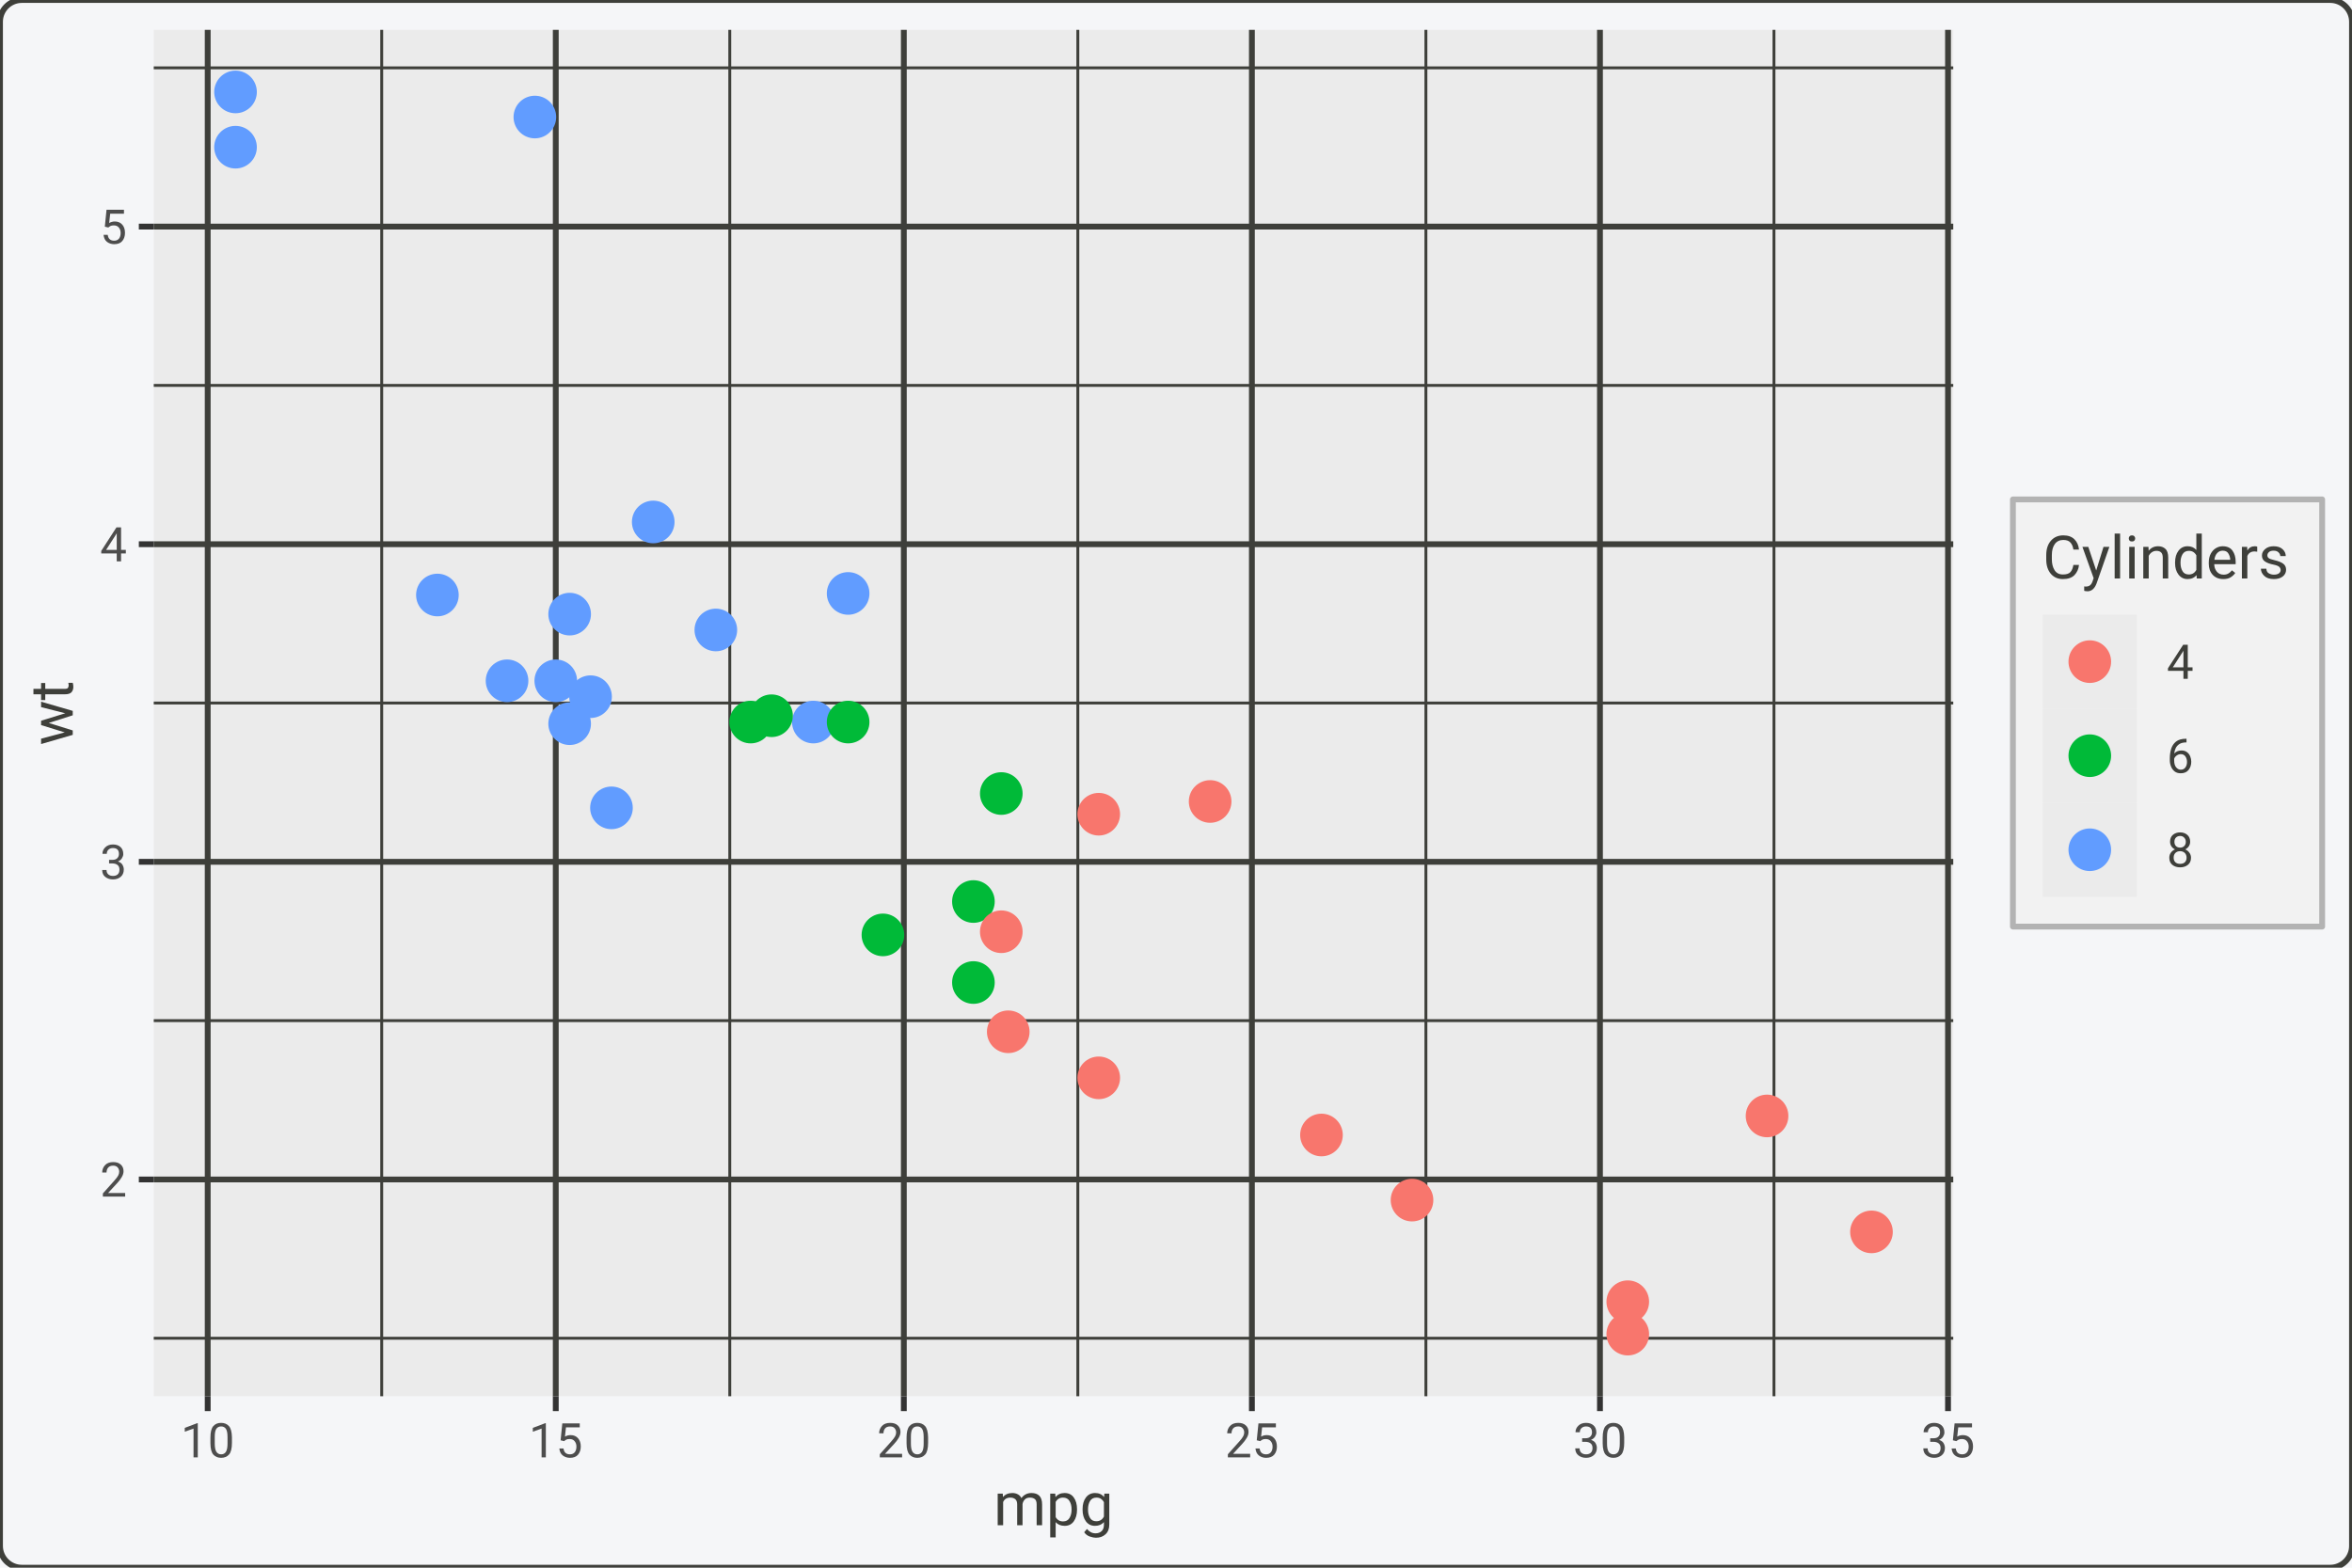
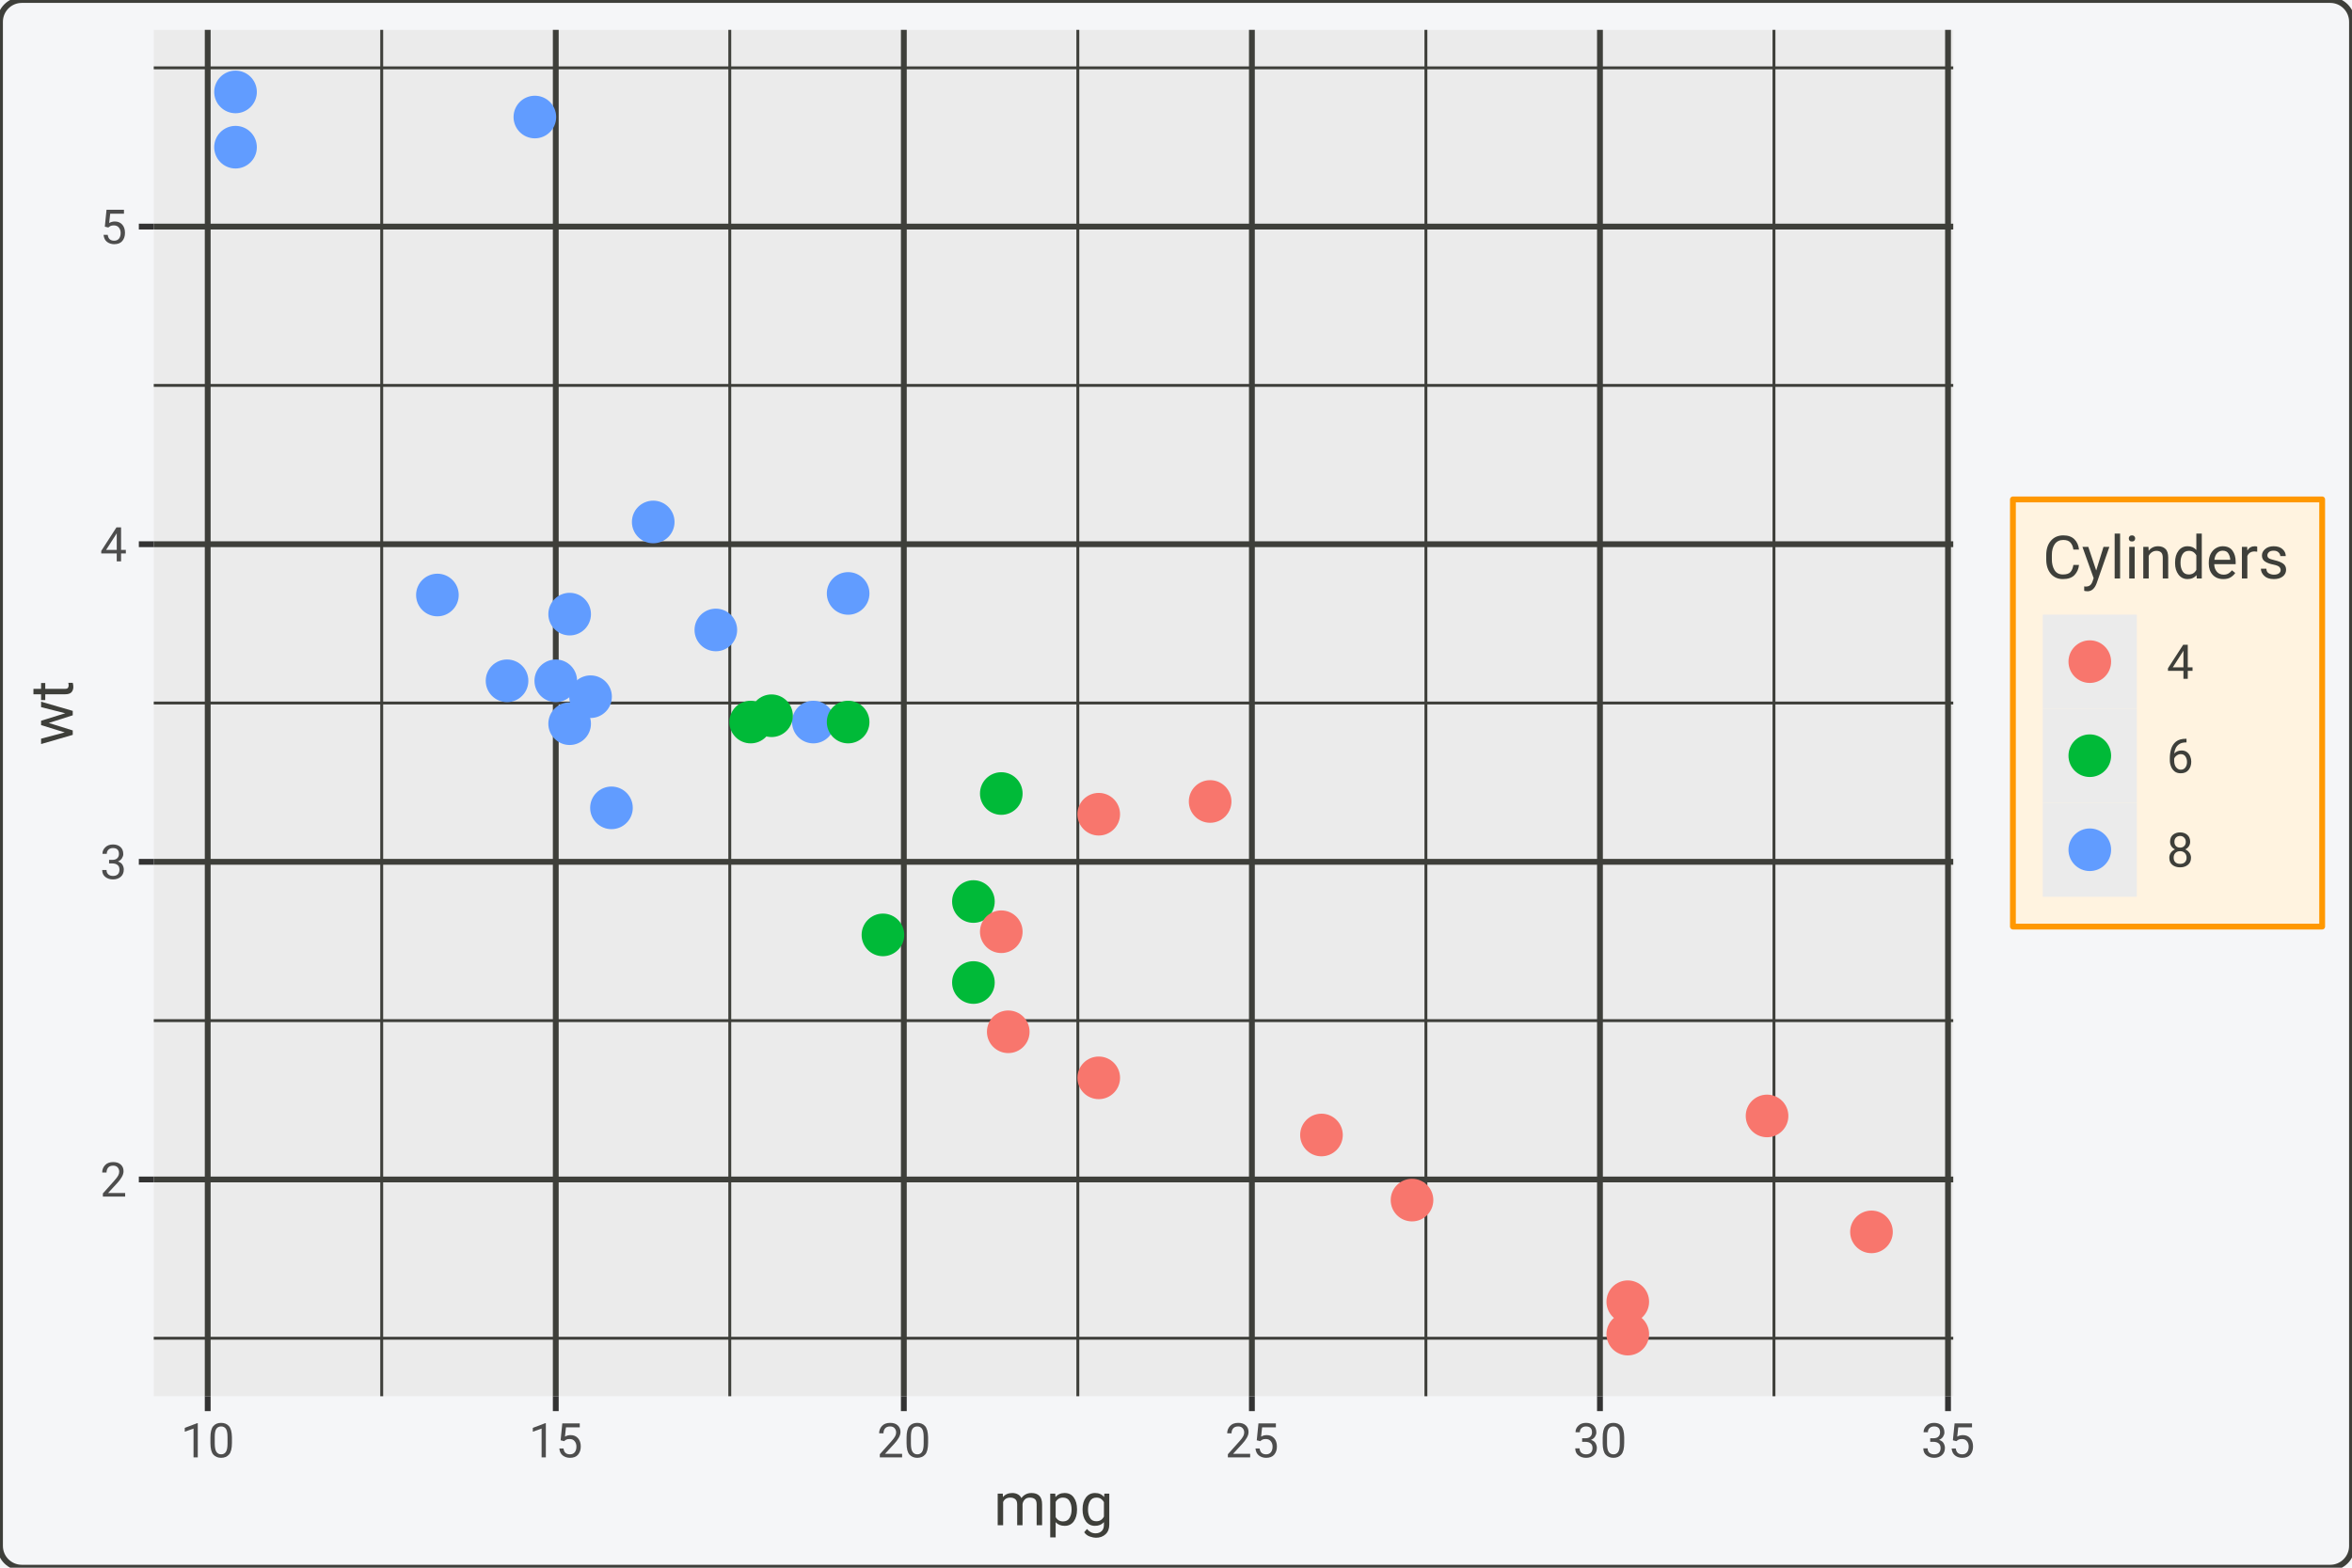
<svg xmlns="http://www.w3.org/2000/svg" width="432.00pt" height="288.00pt" viewBox="0 0 432.00 288.00">
  <g class="svglite">
    <defs>
      <style type="text/css">
    /* theme-aware-processed */
    .svglite line, .svglite polyline, .svglite polygon, .svglite path, .svglite circle {
      fill: none;
      stroke: #3E3F3A;
      stroke-linecap: round;
      stroke-linejoin: round;
      stroke-miterlimit: 10.00;
    }
    .svglite &gt; g &gt; rect {
      fill: none;
      stroke: #3E3F3A;
      stroke-linecap: round;
      stroke-linejoin: round;
      stroke-miterlimit: 10.00;
    }
    .svglite text {
      white-space: pre;
      fill: #3E3F3A;
    }
    .svglite g.glyphgroup path {
      fill: inherit;
      stroke: none;
    }
  </style>
    </defs>
    <rect class="svg-bg" width="100%" height="100%" style="stroke: none; fill: #F5F6F8;" />
    <defs>
      <clipPath id="cpMC4wMHw0MzIuMDB8MC4wMHwyODguMDA=">
        <rect x="0.00" y="0.00" width="432.00" height="288.00" />
      </clipPath>
    </defs>
    <g clip-path="url(#cpMC4wMHw0MzIuMDB8MC4wMHwyODguMDA=)">
      <rect rx="4" x="0" y="0.00" width="432.00" height="288.00" style="stroke-width: 1.07; stroke: #3E3F3A; fill: #F5F6F8;" />
    </g>
    <defs>
      <clipPath id="cpMjguMjR8MzU4Ljc2fDUuNDh8MjU2LjUw">
        <rect x="28.24" y="5.48" width="330.52" height="251.02" />
      </clipPath>
    </defs>
    <g clip-path="url(#cpMjguMjR8MzU4Ljc2fDUuNDh8MjU2LjUw)">
      <rect x="28.24" y="5.48" width="330.52" height="251.02" style="stroke-width: 1.07; stroke: none; fill: #EBEBEB;" />
      <polyline points="28.24,245.85 358.76,245.85 " style="stroke-width: 0.53; stroke: #3E3F3A; stroke-linecap: butt;" />
      <polyline points="28.24,187.50 358.76,187.50 " style="stroke-width: 0.53; stroke: #3E3F3A; stroke-linecap: butt;" />
      <polyline points="28.24,129.15 358.76,129.15 " style="stroke-width: 0.53; stroke: #3E3F3A; stroke-linecap: butt;" />
      <polyline points="28.24,70.80 358.76,70.80 " style="stroke-width: 0.53; stroke: #3E3F3A; stroke-linecap: butt;" />
      <polyline points="28.24,12.46 358.76,12.46 " style="stroke-width: 0.53; stroke: #3E3F3A; stroke-linecap: butt;" />
      <polyline points="70.11,256.50 70.11,5.48 " style="stroke-width: 0.53; stroke: #3E3F3A; stroke-linecap: butt;" />
      <polyline points="134.04,256.50 134.04,5.48 " style="stroke-width: 0.53; stroke: #3E3F3A; stroke-linecap: butt;" />
      <polyline points="197.97,256.50 197.97,5.48 " style="stroke-width: 0.53; stroke: #3E3F3A; stroke-linecap: butt;" />
      <polyline points="261.90,256.50 261.90,5.48 " style="stroke-width: 0.53; stroke: #3E3F3A; stroke-linecap: butt;" />
      <polyline points="325.83,256.50 325.83,5.48 " style="stroke-width: 0.53; stroke: #3E3F3A; stroke-linecap: butt;" />
      <polyline points="28.24,216.68 358.76,216.68 " style="stroke-width: 1.07; stroke: #3E3F3A; stroke-linecap: butt;" />
      <polyline points="28.24,158.33 358.76,158.33 " style="stroke-width: 1.07; stroke: #3E3F3A; stroke-linecap: butt;" />
      <polyline points="28.24,99.98 358.76,99.98 " style="stroke-width: 1.07; stroke: #3E3F3A; stroke-linecap: butt;" />
      <polyline points="28.24,41.63 358.76,41.63 " style="stroke-width: 1.07; stroke: #3E3F3A; stroke-linecap: butt;" />
      <polyline points="38.15,256.50 38.15,5.48 " style="stroke-width: 1.07; stroke: #3E3F3A; stroke-linecap: butt;" />
      <polyline points="102.08,256.50 102.08,5.48 " style="stroke-width: 1.07; stroke: #3E3F3A; stroke-linecap: butt;" />
      <polyline points="166.01,256.50 166.01,5.48 " style="stroke-width: 1.07; stroke: #3E3F3A; stroke-linecap: butt;" />
      <polyline points="229.94,256.50 229.94,5.48 " style="stroke-width: 1.07; stroke: #3E3F3A; stroke-linecap: butt;" />
      <polyline points="293.87,256.50 293.87,5.48 " style="stroke-width: 1.07; stroke: #3E3F3A; stroke-linecap: butt;" />
      <polyline points="357.80,256.50 357.80,5.48 " style="stroke-width: 1.07; stroke: #3E3F3A; stroke-linecap: butt;" />
      <circle cx="178.79" cy="180.50" r="3.56" style="stroke-width: 0.71; stroke: #00BA38; fill: #00BA38;" />
      <circle cx="178.79" cy="165.62" r="3.56" style="stroke-width: 0.71; stroke: #00BA38; fill: #00BA38;" />
      <circle cx="201.81" cy="198.01" r="3.56" style="stroke-width: 0.71; stroke: #F8766D; fill: #F8766D;" />
      <circle cx="183.91" cy="145.78" r="3.56" style="stroke-width: 0.71; stroke: #00BA38; fill: #00BA38;" />
      <circle cx="149.39" cy="132.65" r="3.56" style="stroke-width: 0.71; stroke: #619CFF; fill: #619CFF;" />
      <circle cx="141.71" cy="131.49" r="3.56" style="stroke-width: 0.71; stroke: #00BA38; fill: #00BA38;" />
      <circle cx="93.13" cy="125.07" r="3.56" style="stroke-width: 0.71; stroke: #619CFF; fill: #619CFF;" />
      <circle cx="222.27" cy="147.24" r="3.56" style="stroke-width: 0.71; stroke: #F8766D; fill: #F8766D;" />
      <circle cx="201.81" cy="149.58" r="3.56" style="stroke-width: 0.71; stroke: #F8766D; fill: #F8766D;" />
      <circle cx="155.78" cy="132.65" r="3.56" style="stroke-width: 0.71; stroke: #00BA38; fill: #00BA38;" />
      <circle cx="137.88" cy="132.65" r="3.56" style="stroke-width: 0.71; stroke: #00BA38; fill: #00BA38;" />
      <circle cx="119.98" cy="95.89" r="3.56" style="stroke-width: 0.71; stroke: #619CFF; fill: #619CFF;" />
      <circle cx="131.48" cy="115.73" r="3.56" style="stroke-width: 0.71; stroke: #619CFF; fill: #619CFF;" />
      <circle cx="104.63" cy="112.82" r="3.56" style="stroke-width: 0.71; stroke: #619CFF; fill: #619CFF;" />
      <circle cx="43.26" cy="27.04" r="3.56" style="stroke-width: 0.71; stroke: #619CFF; fill: #619CFF;" />
      <circle cx="43.26" cy="16.89" r="3.56" style="stroke-width: 0.71; stroke: #619CFF; fill: #619CFF;" />
      <circle cx="98.24" cy="21.50" r="3.56" style="stroke-width: 0.71; stroke: #619CFF; fill: #619CFF;" />
      <circle cx="324.56" cy="205.01" r="3.56" style="stroke-width: 0.71; stroke: #F8766D; fill: #F8766D;" />
      <circle cx="298.98" cy="239.14" r="3.56" style="stroke-width: 0.71; stroke: #F8766D; fill: #F8766D;" />
      <circle cx="343.74" cy="226.31" r="3.56" style="stroke-width: 0.71; stroke: #F8766D; fill: #F8766D;" />
      <circle cx="185.19" cy="189.55" r="3.56" style="stroke-width: 0.71; stroke: #F8766D; fill: #F8766D;" />
      <circle cx="108.47" cy="127.99" r="3.56" style="stroke-width: 0.71; stroke: #619CFF; fill: #619CFF;" />
      <circle cx="104.63" cy="132.95" r="3.56" style="stroke-width: 0.71; stroke: #619CFF; fill: #619CFF;" />
      <circle cx="80.34" cy="109.31" r="3.56" style="stroke-width: 0.71; stroke: #619CFF; fill: #619CFF;" />
      <circle cx="155.78" cy="109.02" r="3.56" style="stroke-width: 0.71; stroke: #619CFF; fill: #619CFF;" />
      <circle cx="259.35" cy="220.47" r="3.56" style="stroke-width: 0.71; stroke: #F8766D; fill: #F8766D;" />
      <circle cx="242.72" cy="208.51" r="3.56" style="stroke-width: 0.71; stroke: #F8766D; fill: #F8766D;" />
      <circle cx="298.98" cy="245.09" r="3.56" style="stroke-width: 0.71; stroke: #F8766D; fill: #F8766D;" />
      <circle cx="112.31" cy="148.41" r="3.56" style="stroke-width: 0.71; stroke: #619CFF; fill: #619CFF;" />
      <circle cx="162.17" cy="171.75" r="3.56" style="stroke-width: 0.71; stroke: #00BA38; fill: #00BA38;" />
      <circle cx="102.08" cy="125.07" r="3.56" style="stroke-width: 0.71; stroke: #619CFF; fill: #619CFF;" />
      <circle cx="183.91" cy="171.17" r="3.56" style="stroke-width: 0.71; stroke: #F8766D; fill: #F8766D;" />
    </g>
    <g clip-path="url(#cpMC4wMHw0MzIuMDB8MC4wMHwyODguMDA=)">
      <text x="23.31" y="219.83" text-anchor="end" style="font-size: 8.80px;fill: #4D4D4D; font-family: &quot;Roboto&quot;, -apple-system, BlinkMacSystemFont, &quot;Segoe UI&quot;, system-ui, sans-serif;" textLength="4.89px" lengthAdjust="spacingAndGlyphs">2</text>
      <text x="23.31" y="161.48" text-anchor="end" style="font-size: 8.80px;fill: #4D4D4D; font-family: &quot;Roboto&quot;, -apple-system, BlinkMacSystemFont, &quot;Segoe UI&quot;, system-ui, sans-serif;" textLength="4.89px" lengthAdjust="spacingAndGlyphs">3</text>
      <text x="23.31" y="103.13" text-anchor="end" style="font-size: 8.80px;fill: #4D4D4D; font-family: &quot;Roboto&quot;, -apple-system, BlinkMacSystemFont, &quot;Segoe UI&quot;, system-ui, sans-serif;" textLength="4.89px" lengthAdjust="spacingAndGlyphs">4</text>
      <text x="23.31" y="44.78" text-anchor="end" style="font-size: 8.80px;fill: #4D4D4D; font-family: &quot;Roboto&quot;, -apple-system, BlinkMacSystemFont, &quot;Segoe UI&quot;, system-ui, sans-serif;" textLength="4.89px" lengthAdjust="spacingAndGlyphs">5</text>
      <polyline points="25.50,216.68 28.24,216.68 " style="stroke-width: 1.07; stroke: #333333; stroke-linecap: butt;" />
      <polyline points="25.50,158.33 28.24,158.33 " style="stroke-width: 1.07; stroke: #333333; stroke-linecap: butt;" />
      <polyline points="25.50,99.98 28.24,99.98 " style="stroke-width: 1.07; stroke: #333333; stroke-linecap: butt;" />
      <polyline points="25.50,41.63 28.24,41.63 " style="stroke-width: 1.07; stroke: #333333; stroke-linecap: butt;" />
      <polyline points="38.15,259.24 38.15,256.50 " style="stroke-width: 1.07; stroke: #333333; stroke-linecap: butt;" />
      <polyline points="102.08,259.24 102.08,256.50 " style="stroke-width: 1.07; stroke: #333333; stroke-linecap: butt;" />
      <polyline points="166.01,259.24 166.01,256.50 " style="stroke-width: 1.07; stroke: #333333; stroke-linecap: butt;" />
      <polyline points="229.94,259.24 229.94,256.50 " style="stroke-width: 1.07; stroke: #333333; stroke-linecap: butt;" />
      <polyline points="293.87,259.24 293.87,256.50 " style="stroke-width: 1.07; stroke: #333333; stroke-linecap: butt;" />
      <polyline points="357.80,259.24 357.80,256.50 " style="stroke-width: 1.07; stroke: #333333; stroke-linecap: butt;" />
      <text x="38.15" y="267.74" text-anchor="middle" style="font-size: 8.80px;fill: #4D4D4D; font-family: &quot;Roboto&quot;, -apple-system, BlinkMacSystemFont, &quot;Segoe UI&quot;, system-ui, sans-serif;" textLength="9.78px" lengthAdjust="spacingAndGlyphs">10</text>
      <text x="102.08" y="267.74" text-anchor="middle" style="font-size: 8.80px;fill: #4D4D4D; font-family: &quot;Roboto&quot;, -apple-system, BlinkMacSystemFont, &quot;Segoe UI&quot;, system-ui, sans-serif;" textLength="9.78px" lengthAdjust="spacingAndGlyphs">15</text>
      <text x="166.01" y="267.74" text-anchor="middle" style="font-size: 8.80px;fill: #4D4D4D; font-family: &quot;Roboto&quot;, -apple-system, BlinkMacSystemFont, &quot;Segoe UI&quot;, system-ui, sans-serif;" textLength="9.78px" lengthAdjust="spacingAndGlyphs">20</text>
      <text x="229.94" y="267.74" text-anchor="middle" style="font-size: 8.80px;fill: #4D4D4D; font-family: &quot;Roboto&quot;, -apple-system, BlinkMacSystemFont, &quot;Segoe UI&quot;, system-ui, sans-serif;" textLength="9.78px" lengthAdjust="spacingAndGlyphs">25</text>
      <text x="293.87" y="267.74" text-anchor="middle" style="font-size: 8.80px;fill: #4D4D4D; font-family: &quot;Roboto&quot;, -apple-system, BlinkMacSystemFont, &quot;Segoe UI&quot;, system-ui, sans-serif;" textLength="9.78px" lengthAdjust="spacingAndGlyphs">30</text>
      <text x="357.80" y="267.74" text-anchor="middle" style="font-size: 8.80px;fill: #4D4D4D; font-family: &quot;Roboto&quot;, -apple-system, BlinkMacSystemFont, &quot;Segoe UI&quot;, system-ui, sans-serif;" textLength="9.78px" lengthAdjust="spacingAndGlyphs">35</text>
      <text x="193.50" y="280.20" text-anchor="middle" style="font-size: 11.00px; font-family: &quot;Roboto&quot;, -apple-system, BlinkMacSystemFont, &quot;Segoe UI&quot;, system-ui, sans-serif;" textLength="21.41px" lengthAdjust="spacingAndGlyphs">mpg</text>
      <text transform="translate(13.36,130.99) rotate(-90)" text-anchor="middle" style="font-size: 11.00px; font-family: &quot;Roboto&quot;, -apple-system, BlinkMacSystemFont, &quot;Segoe UI&quot;, system-ui, sans-serif;" textLength="11.00px" lengthAdjust="spacingAndGlyphs">wt</text>
-       <rect x="369.72" y="91.75" width="56.80" height="78.47" style="stroke-width: 1.07; stroke: #B3B3B3; fill: #F2F2F2;" />
+       <rect x="369.72" y="91.75" width="56.80" height="78.47" style="stroke-width: 1.07; stroke: #FF9800; fill: #FFF3E0;" />
      <text x="375.20" y="106.27" style="font-size: 11.00px; font-family: &quot;Roboto&quot;, -apple-system, BlinkMacSystemFont, &quot;Segoe UI&quot;, system-ui, sans-serif;" textLength="45.84px" lengthAdjust="spacingAndGlyphs">Cylinders</text>
      <rect x="375.20" y="112.91" width="17.28" height="17.28" style="stroke-width: 1.07; stroke: none; fill: #EBEBEB;" />
      <circle cx="383.84" cy="121.55" r="3.56" style="stroke-width: 0.71; stroke: #F8766D; fill: #F8766D;" />
      <rect x="375.20" y="130.19" width="17.28" height="17.28" style="stroke-width: 1.07; stroke: none; fill: #EBEBEB;" />
      <circle cx="383.84" cy="138.83" r="3.56" style="stroke-width: 0.71; stroke: #00BA38; fill: #00BA38;" />
      <rect x="375.20" y="147.47" width="17.28" height="17.28" style="stroke-width: 1.07; stroke: none; fill: #EBEBEB;" />
      <circle cx="383.84" cy="156.11" r="3.56" style="stroke-width: 0.71; stroke: #619CFF; fill: #619CFF;" />
      <text x="397.96" y="124.70" style="font-size: 8.80px; font-family: &quot;Roboto&quot;, -apple-system, BlinkMacSystemFont, &quot;Segoe UI&quot;, system-ui, sans-serif;" textLength="4.89px" lengthAdjust="spacingAndGlyphs">4</text>
      <text x="397.96" y="141.98" style="font-size: 8.80px; font-family: &quot;Roboto&quot;, -apple-system, BlinkMacSystemFont, &quot;Segoe UI&quot;, system-ui, sans-serif;" textLength="4.89px" lengthAdjust="spacingAndGlyphs">6</text>
      <text x="397.96" y="159.26" style="font-size: 8.80px; font-family: &quot;Roboto&quot;, -apple-system, BlinkMacSystemFont, &quot;Segoe UI&quot;, system-ui, sans-serif;" textLength="4.89px" lengthAdjust="spacingAndGlyphs">8</text>
    </g>
  </g>
</svg>
